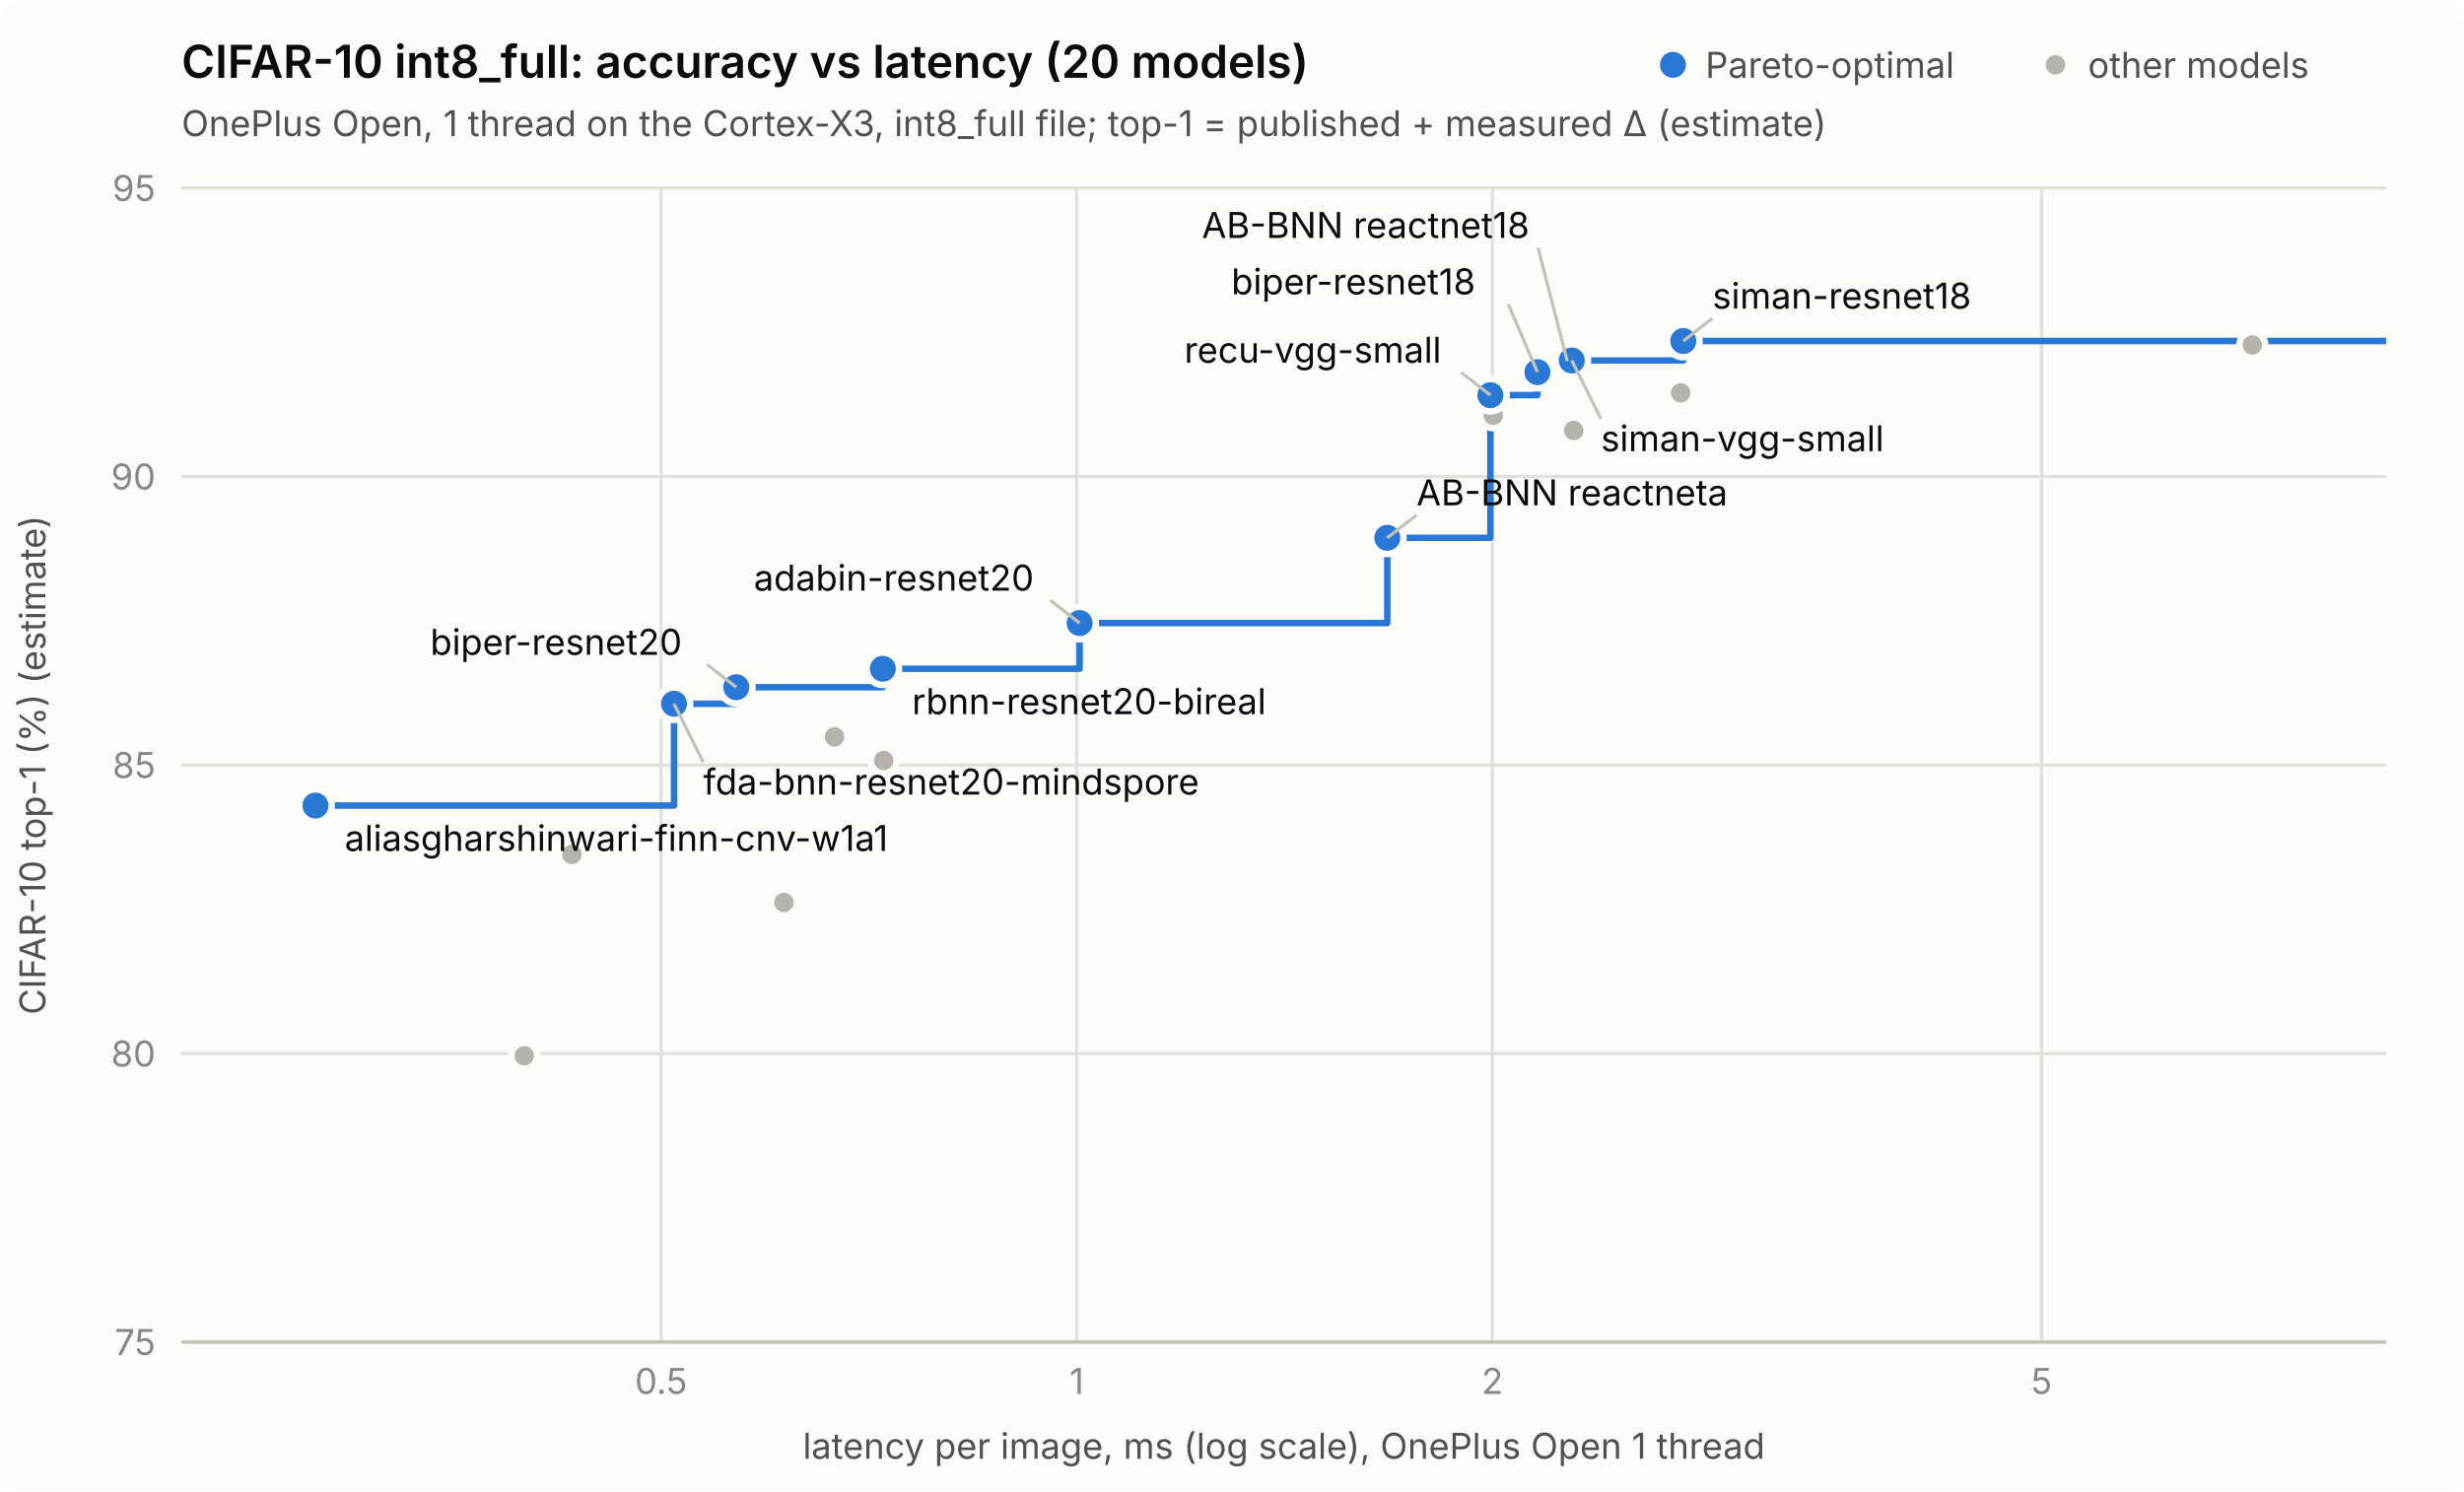
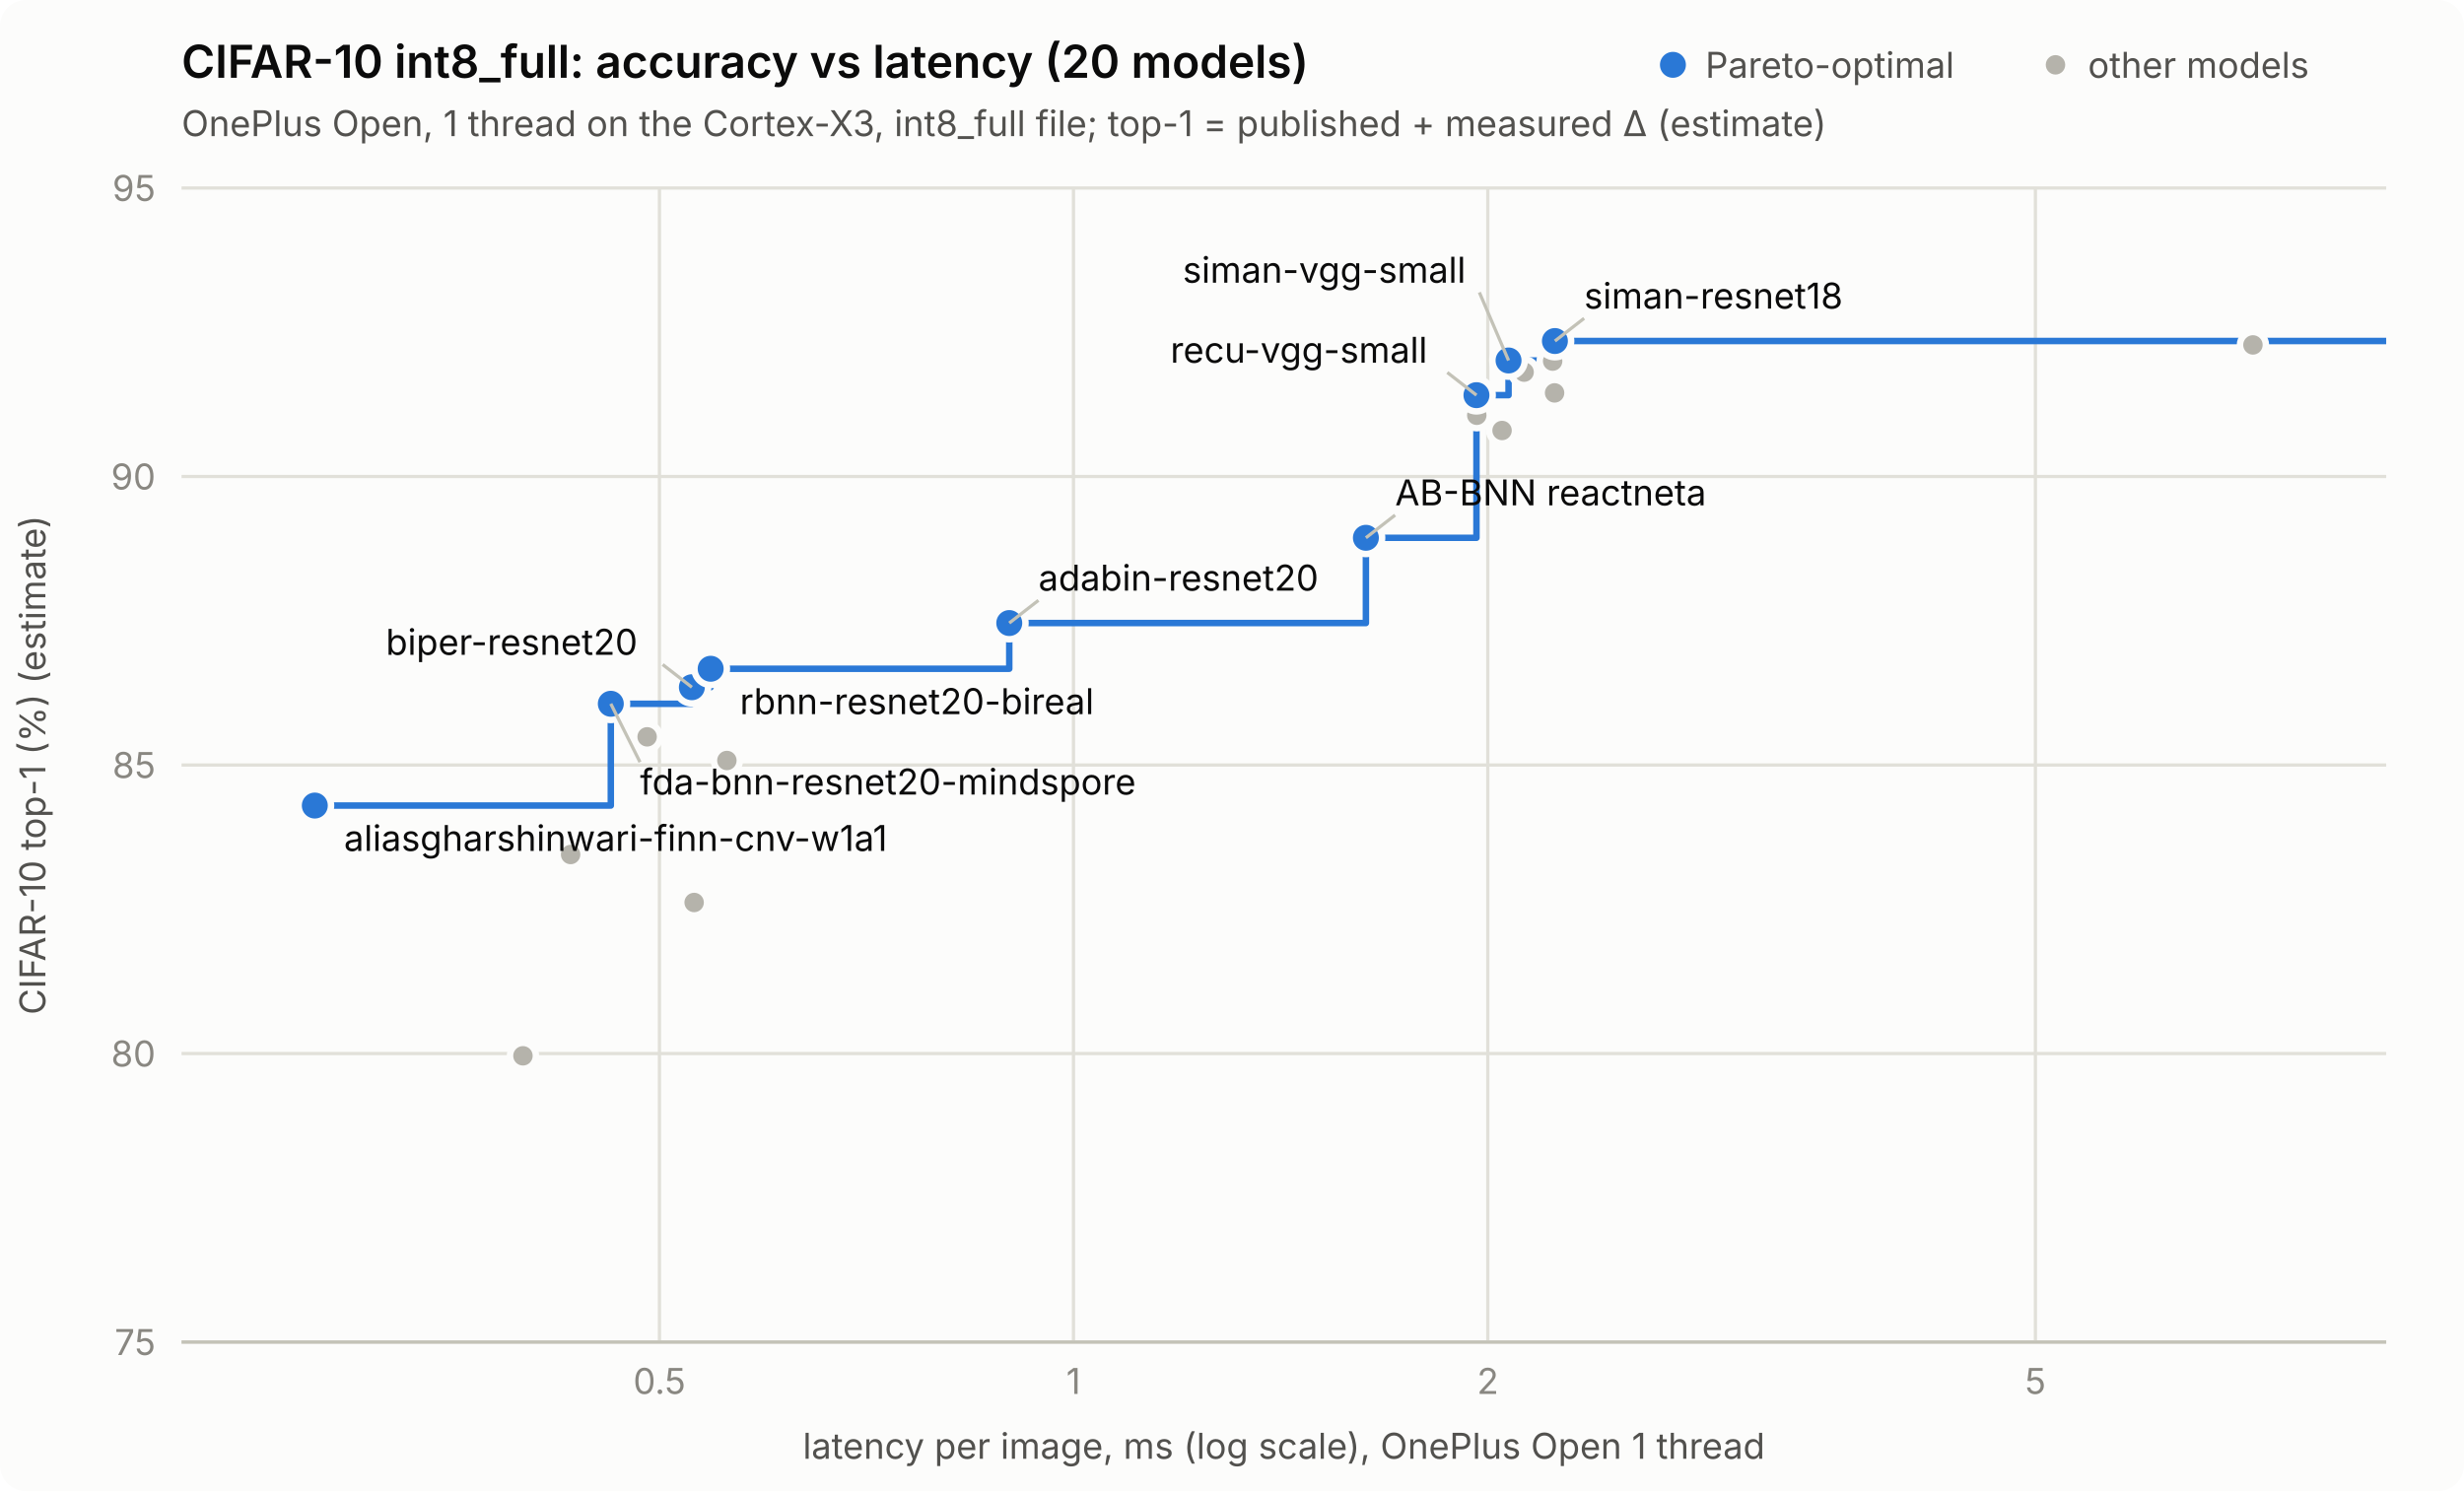
<svg xmlns="http://www.w3.org/2000/svg" viewBox="0 0 760 460" width="760" height="460" role="img" aria-label="CIFAR-10 int8_full: accuracy vs latency (20 models)">
  <style>svg{font-family:system-ui,-apple-system,'Segoe UI',sans-serif} .tick{font-size:11px;font-variant-numeric:tabular-nums} .title{font-size:14px;font-weight:600} .sub,.alabel,.lab{font-size:11px} .hit{fill:#000;fill-opacity:0} .bg{fill:#fcfcfb} .grid{stroke:#e1e0d9;stroke-width:1} .axis{stroke:#c3c2b7;stroke-width:1} .tick{fill:#898781} .title{fill:#0b0b0b} .sub,.alabel{fill:#52514e} .lab{fill:#0b0b0b} .front{fill:none;stroke:#2a78d6;stroke-width:2;stroke-linejoin:round} .dot-f{fill:#2a78d6;stroke:#fcfcfb;stroke-width:2} .dot-o{fill:#b5b3ab;stroke:#fcfcfb;stroke-width:2} .hit:hover + .dot-o,.hit:hover + .dot-f{stroke:#0b0b0b} @media (prefers-color-scheme: dark){.bg{fill:#1a1a19} .grid{stroke:#2c2c2a;stroke-width:1} .axis{stroke:#383835;stroke-width:1} .tick{fill:#898781} .title{fill:#f0efec} .sub,.alabel{fill:#c3c2b7} .lab{fill:#f0efec} .front{fill:none;stroke:#3987e5;stroke-width:2;stroke-linejoin:round} .dot-f{fill:#3987e5;stroke:#1a1a19;stroke-width:2} .dot-o{fill:#6b6a65;stroke:#1a1a19;stroke-width:2} .hit:hover + .dot-o,.hit:hover + .dot-f{stroke:#f0efec}}</style>
  <rect class="bg" x="0" y="0" width="760" height="460" rx="8" />
  <text class="title" x="56" y="24">CIFAR-10 int8_full: accuracy vs latency (20 models)</text>
  <text class="sub" x="56" y="42">OnePlus Open, 1 thread on the Cortex-X3, int8_full file; top-1 = published + measured Δ (estimate)</text>
  <line class="grid" x1="56" x2="736" y1="414.0" y2="414.0" />
  <text class="tick" x="48" y="418.0" text-anchor="end">75</text>
  <line class="grid" x1="56" x2="736" y1="325.0" y2="325.0" />
  <text class="tick" x="48" y="329.0" text-anchor="end">80</text>
  <line class="grid" x1="56" x2="736" y1="236.0" y2="236.0" />
  <text class="tick" x="48" y="240.0" text-anchor="end">85</text>
  <line class="grid" x1="56" x2="736" y1="147.0" y2="147.0" />
  <text class="tick" x="48" y="151.0" text-anchor="end">90</text>
  <line class="grid" x1="56" x2="736" y1="58.0" y2="58.0" />
  <text class="tick" x="48" y="62.0" text-anchor="end">95</text>
-   <line class="grid" x1="203.9" x2="203.9" y1="58" y2="414" />
-   <text class="tick" x="203.9" y="430" text-anchor="middle">0.5</text>
-   <line class="grid" x1="332.1" x2="332.1" y1="58" y2="414" />
-   <text class="tick" x="332.1" y="430" text-anchor="middle">1</text>
-   <line class="grid" x1="460.3" x2="460.3" y1="58" y2="414" />
-   <text class="tick" x="460.3" y="430" text-anchor="middle">2</text>
-   <line class="grid" x1="629.7" x2="629.7" y1="58" y2="414" />
-   <text class="tick" x="629.7" y="430" text-anchor="middle">5</text>
+   <line class="grid" x1="203.4" x2="203.4" y1="58" y2="414" />
+   <text class="tick" x="203.4" y="430" text-anchor="middle">0.5</text>
+   <line class="grid" x1="331.1" x2="331.1" y1="58" y2="414" />
+   <text class="tick" x="331.1" y="430" text-anchor="middle">1</text>
+   <line class="grid" x1="458.9" x2="458.9" y1="58" y2="414" />
+   <text class="tick" x="458.9" y="430" text-anchor="middle">2</text>
+   <line class="grid" x1="627.8" x2="627.8" y1="58" y2="414" />
+   <text class="tick" x="627.8" y="430" text-anchor="middle">5</text>
  <line class="axis" x1="56" x2="736" y1="414" y2="414" />
  <text class="alabel" x="396.0" y="450" text-anchor="middle">latency per image, ms (log scale), OnePlus Open 1 thread</text>
  <text class="alabel" transform="translate(14 236.0) rotate(-90)" text-anchor="middle">CIFAR-10 top-1 (%) (estimate)</text>
-   <path class="front" d="M97.3,248.5 H207.9 V217.1 H227.1 V212.0 H272.3 V206.3 H333.0 V192.2 H427.9 V165.9 H459.7 V121.9 H474.2 V114.8 H483.4 V111.4 H484.8 V111.2 H519.2 V105.2 H736.0" />
+   <path class="front" d="M97.1,248.5 H188.4 V217.1 H213.4 V212.0 H219.2 V206.3 H311.3 V192.2 H421.3 V165.9 H455.4 V121.9 H465.3 V111.2 H479.6 V105.2 H736.0" />
  <g>
-     <circle class="hit" cx="460.6" cy="128.1" r="12" />
-     <circle class="dot-o" cx="460.6" cy="128.1" r="4" />
+     <circle class="hit" cx="478.9" cy="111.4" r="12" />
+     <circle class="dot-o" cx="478.9" cy="111.4" r="4" />
  </g>
  <g>
-     <circle class="hit" cx="694.7" cy="106.4" r="12" />
-     <circle class="dot-o" cx="694.7" cy="106.4" r="4" />
+     <circle class="hit" cx="470.1" cy="114.8" r="12" />
+     <circle class="dot-o" cx="470.1" cy="114.8" r="4" />
  </g>
  <g>
-     <circle class="hit" cx="161.7" cy="325.7" r="12" />
-     <circle class="dot-o" cx="161.7" cy="325.7" r="4" />
+     <circle class="hit" cx="455.5" cy="128.1" r="12" />
+     <circle class="dot-o" cx="455.5" cy="128.1" r="4" />
  </g>
  <g>
-     <circle class="hit" cx="176.4" cy="263.6" r="12" />
-     <circle class="dot-o" cx="176.4" cy="263.6" r="4" />
+     <circle class="hit" cx="694.9" cy="106.4" r="12" />
+     <circle class="dot-o" cx="694.9" cy="106.4" r="4" />
  </g>
  <g>
-     <circle class="hit" cx="518.4" cy="121.2" r="12" />
-     <circle class="dot-o" cx="518.4" cy="121.2" r="4" />
+     <circle class="hit" cx="161.3" cy="325.7" r="12" />
+     <circle class="dot-o" cx="161.3" cy="325.7" r="4" />
  </g>
  <g>
-     <circle class="hit" cx="257.4" cy="227.3" r="12" />
-     <circle class="dot-o" cx="257.4" cy="227.3" r="4" />
+     <circle class="hit" cx="176.0" cy="263.6" r="12" />
+     <circle class="dot-o" cx="176.0" cy="263.6" r="4" />
  </g>
  <g>
-     <circle class="hit" cx="485.4" cy="132.8" r="12" />
-     <circle class="dot-o" cx="485.4" cy="132.8" r="4" />
+     <circle class="hit" cx="479.5" cy="121.2" r="12" />
+     <circle class="dot-o" cx="479.5" cy="121.2" r="4" />
  </g>
  <g>
-     <circle class="hit" cx="241.8" cy="278.4" r="12" />
-     <circle class="dot-o" cx="241.8" cy="278.4" r="4" />
+     <circle class="hit" cx="199.6" cy="227.3" r="12" />
+     <circle class="dot-o" cx="199.6" cy="227.3" r="4" />
  </g>
  <g>
-     <circle class="hit" cx="272.6" cy="234.6" r="12" />
-     <circle class="dot-o" cx="272.6" cy="234.6" r="4" />
+     <circle class="hit" cx="463.3" cy="132.8" r="12" />
+     <circle class="dot-o" cx="463.3" cy="132.8" r="4" />
  </g>
  <g>
-     <circle class="hit" cx="483.4" cy="111.4" r="12" />
-     <circle class="dot-f" cx="483.4" cy="111.4" r="5" />
+     <circle class="hit" cx="214.1" cy="278.4" r="12" />
+     <circle class="dot-o" cx="214.1" cy="278.4" r="4" />
  </g>
  <g>
-     <circle class="hit" cx="427.9" cy="165.9" r="12" />
-     <circle class="dot-f" cx="427.9" cy="165.9" r="5" />
+     <circle class="hit" cx="224.2" cy="234.6" r="12" />
+     <circle class="dot-o" cx="224.2" cy="234.6" r="4" />
  </g>
  <g>
-     <circle class="hit" cx="333.0" cy="192.2" r="12" />
-     <circle class="dot-f" cx="333.0" cy="192.2" r="5" />
+     <circle class="hit" cx="421.3" cy="165.9" r="12" />
+     <circle class="dot-f" cx="421.3" cy="165.9" r="5" />
  </g>
  <g>
-     <circle class="hit" cx="97.3" cy="248.5" r="12" />
-     <circle class="dot-f" cx="97.3" cy="248.5" r="5" />
+     <circle class="hit" cx="311.3" cy="192.2" r="12" />
+     <circle class="dot-f" cx="311.3" cy="192.2" r="5" />
  </g>
  <g>
-     <circle class="hit" cx="474.2" cy="114.8" r="12" />
-     <circle class="dot-f" cx="474.2" cy="114.8" r="5" />
+     <circle class="hit" cx="97.1" cy="248.5" r="12" />
+     <circle class="dot-f" cx="97.1" cy="248.5" r="5" />
  </g>
  <g>
-     <circle class="hit" cx="227.1" cy="212.0" r="12" />
-     <circle class="dot-f" cx="227.1" cy="212.0" r="5" />
+     <circle class="hit" cx="213.4" cy="212.0" r="12" />
+     <circle class="dot-f" cx="213.4" cy="212.0" r="5" />
  </g>
  <g>
-     <circle class="hit" cx="207.9" cy="217.1" r="12" />
-     <circle class="dot-f" cx="207.9" cy="217.1" r="5" />
+     <circle class="hit" cx="188.4" cy="217.1" r="12" />
+     <circle class="dot-f" cx="188.4" cy="217.1" r="5" />
  </g>
  <g>
-     <circle class="hit" cx="272.3" cy="206.3" r="12" />
-     <circle class="dot-f" cx="272.3" cy="206.3" r="5" />
+     <circle class="hit" cx="219.2" cy="206.3" r="12" />
+     <circle class="dot-f" cx="219.2" cy="206.3" r="5" />
  </g>
  <g>
-     <circle class="hit" cx="459.7" cy="121.9" r="12" />
-     <circle class="dot-f" cx="459.7" cy="121.9" r="5" />
+     <circle class="hit" cx="455.4" cy="121.9" r="12" />
+     <circle class="dot-f" cx="455.4" cy="121.9" r="5" />
  </g>
  <g>
-     <circle class="hit" cx="519.2" cy="105.2" r="12" />
-     <circle class="dot-f" cx="519.2" cy="105.2" r="5" />
+     <circle class="hit" cx="479.6" cy="105.2" r="12" />
+     <circle class="dot-f" cx="479.6" cy="105.2" r="5" />
  </g>
  <g>
-     <circle class="hit" cx="484.8" cy="111.2" r="12" />
-     <circle class="dot-f" cx="484.8" cy="111.2" r="5" />
+     <circle class="hit" cx="465.3" cy="111.2" r="12" />
+     <circle class="dot-f" cx="465.3" cy="111.2" r="5" />
  </g>
-   <text class="lab" x="106.3" y="262.5">aliasgharshinwari-finn-cnv-w1a1</text>
-   <line class="axis" x1="207.9" y1="217.1" x2="216.9" y2="235.1" />
-   <text class="lab" x="216.9" y="245.1">fda-bnn-resnet20-mindspore</text>
-   <line class="axis" x1="227.1" y1="212.0" x2="218.1" y2="205.0" />
-   <text class="lab" x="132.7" y="202.0">biper-resnet20</text>
-   <text class="lab" x="281.3" y="220.3">rbnn-resnet20-bireal</text>
-   <line class="axis" x1="333.0" y1="192.2" x2="324.0" y2="185.2" />
-   <text class="lab" x="232.5" y="182.2">adabin-resnet20</text>
-   <line class="axis" x1="427.9" y1="165.9" x2="436.9" y2="158.9" />
-   <text class="lab" x="436.9" y="155.9">AB-BNN reactneta</text>
-   <line class="axis" x1="459.7" y1="121.9" x2="450.7" y2="114.9" />
-   <text class="lab" x="365.3" y="111.9">recu-vgg-small</text>
-   <line class="axis" x1="474.2" y1="114.8" x2="465.2" y2="93.8" />
-   <text class="lab" x="379.8" y="90.8">biper-resnet18</text>
-   <line class="axis" x1="483.4" y1="111.4" x2="474.4" y2="76.4" />
-   <text class="lab" x="370.7" y="73.4">AB-BNN reactnet18</text>
-   <line class="axis" x1="484.8" y1="111.2" x2="493.8" y2="129.2" />
-   <text class="lab" x="493.8" y="139.2">siman-vgg-small</text>
-   <line class="axis" x1="519.2" y1="105.2" x2="528.2" y2="98.2" />
-   <text class="lab" x="528.2" y="95.2">siman-resnet18</text>
+   <text class="lab" x="106.1" y="262.5">aliasgharshinwari-finn-cnv-w1a1</text>
+   <line class="axis" x1="188.4" y1="217.1" x2="197.4" y2="235.1" />
+   <text class="lab" x="197.4" y="245.1">fda-bnn-resnet20-mindspore</text>
+   <line class="axis" x1="213.4" y1="212.0" x2="204.4" y2="205.0" />
+   <text class="lab" x="119.0" y="202.0">biper-resnet20</text>
+   <text class="lab" x="228.2" y="220.3">rbnn-resnet20-bireal</text>
+   <line class="axis" x1="311.3" y1="192.2" x2="320.3" y2="185.2" />
+   <text class="lab" x="320.3" y="182.2">adabin-resnet20</text>
+   <line class="axis" x1="421.3" y1="165.9" x2="430.3" y2="158.9" />
+   <text class="lab" x="430.3" y="155.9">AB-BNN reactneta</text>
+   <line class="axis" x1="455.4" y1="121.9" x2="446.4" y2="114.9" />
+   <text class="lab" x="361.0" y="111.9">recu-vgg-small</text>
+   <line class="axis" x1="465.3" y1="111.2" x2="456.3" y2="90.2" />
+   <text class="lab" x="364.8" y="87.2">siman-vgg-small</text>
+   <line class="axis" x1="479.6" y1="105.2" x2="488.6" y2="98.2" />
+   <text class="lab" x="488.6" y="95.2">siman-resnet18</text>
  <circle class="dot-f" cx="516" cy="20" r="5" />
  <text class="sub" x="526" y="24">Pareto-optimal</text>
  <circle class="dot-o" cx="634" cy="20" r="4" />
  <text class="sub" x="644" y="24">other models</text>
</svg>
